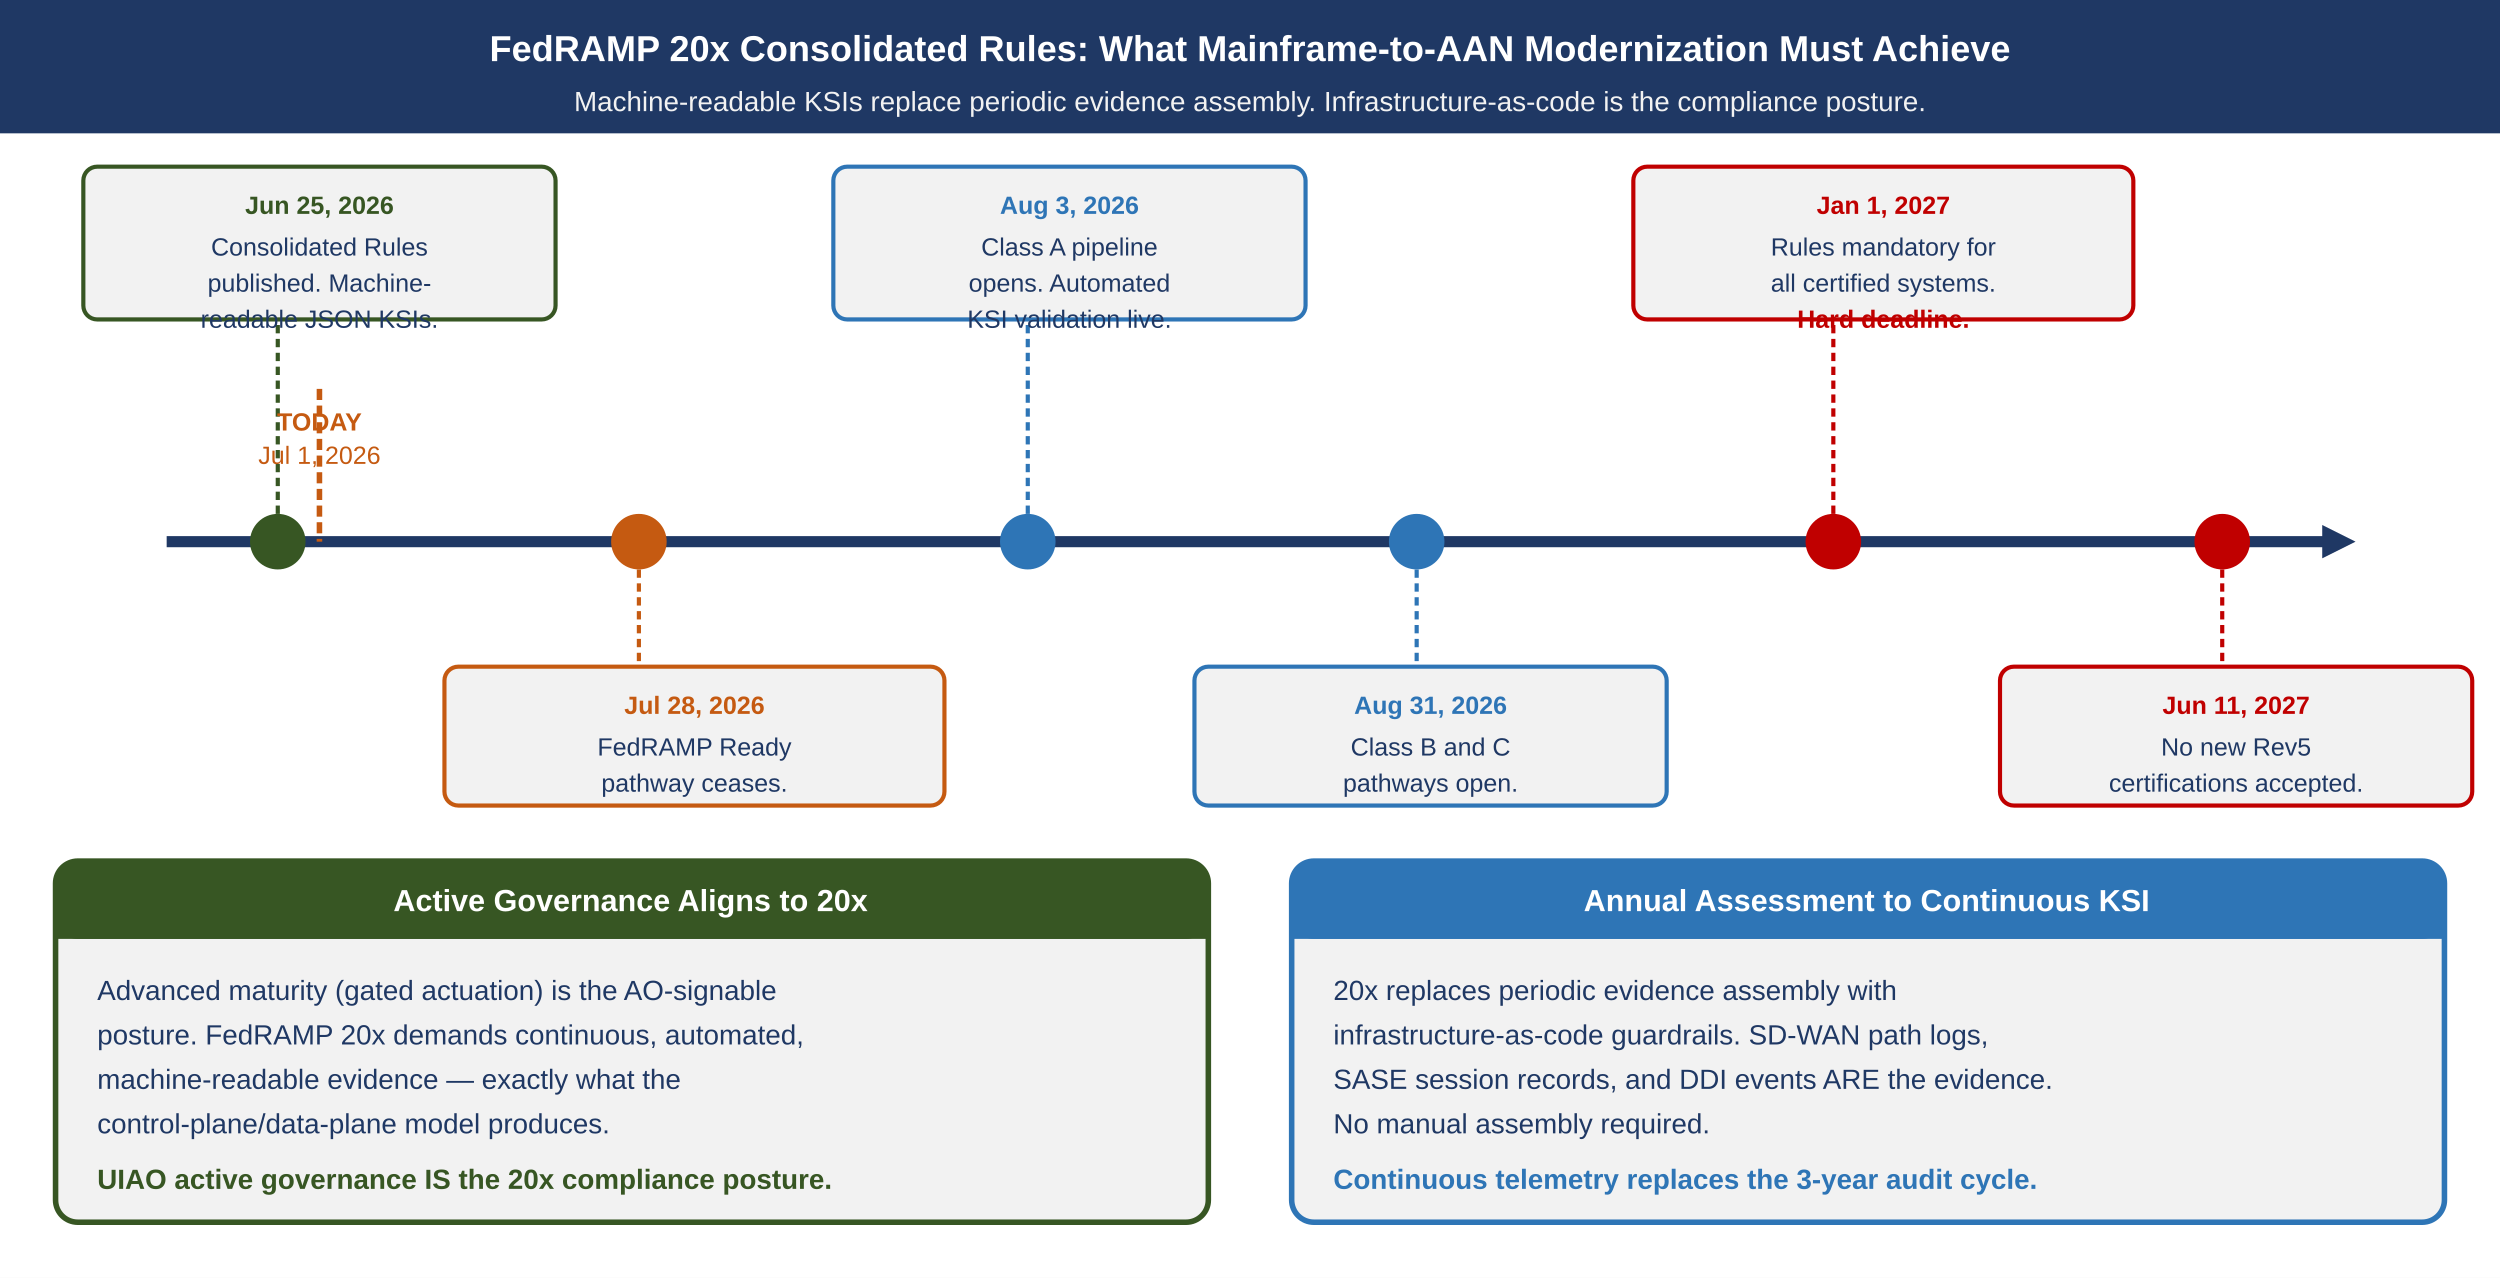
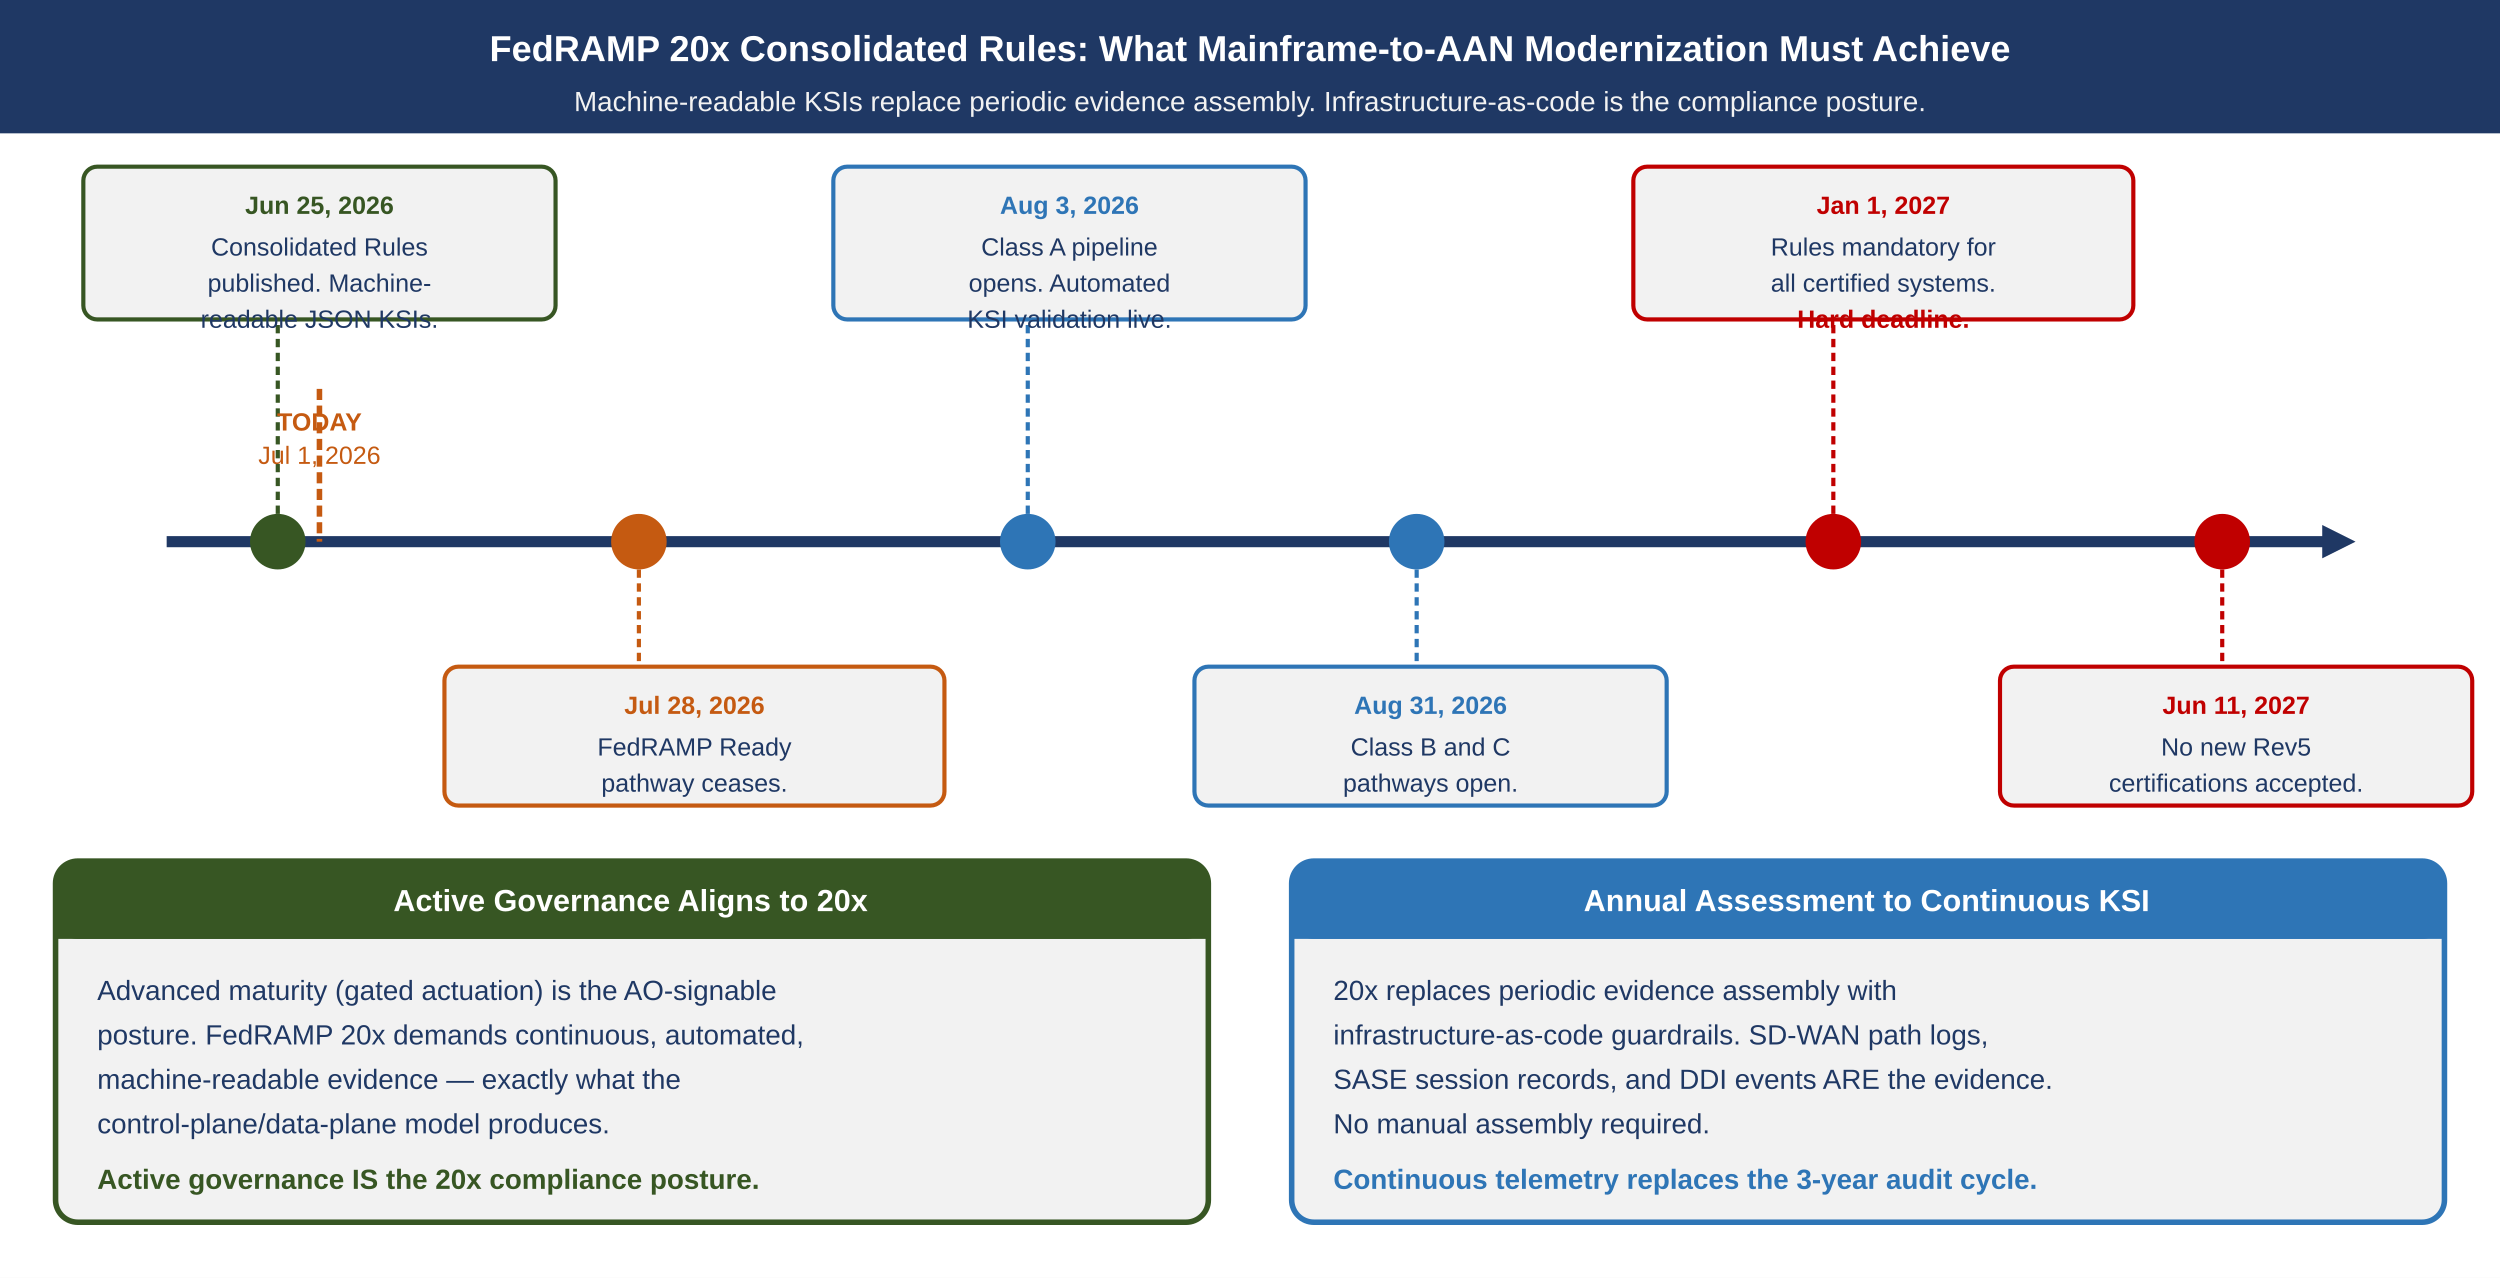
<svg xmlns="http://www.w3.org/2000/svg" width="900" height="460" viewBox="0 0 900 460" style="background:#FFFFFF;font-family:Arial,sans-serif">
  <rect width="900" height="460" fill="#FFFFFF" />
  <rect x="0" y="0" width="900" height="48" fill="#1F3864" />
  <text x="450" y="22" text-anchor="middle" fill="#FFFFFF" font-size="13" font-weight="bold">FedRAMP 20x Consolidated Rules: What Mainframe-to-AAN Modernization Must Achieve</text>
  <text x="450" y="40" text-anchor="middle" fill="#F2F2F2" font-size="10">Machine-readable KSIs replace periodic evidence assembly. Infrastructure-as-code is the compliance posture.</text>
  <line x1="60" y1="195" x2="840" y2="195" stroke="#1F3864" stroke-width="4" />
  <polygon points="836,189 848,195 836,201" fill="#1F3864" />
  <circle cx="100" cy="195" r="10" fill="#375623" />
  <line x1="100" y1="185" x2="100" y2="100" stroke="#375623" stroke-width="1.5" stroke-dasharray="3,2" />
  <rect x="30" y="60" width="170" height="55" rx="5" fill="#F2F2F2" stroke="#375623" stroke-width="1.5" />
  <text x="115" y="77" text-anchor="middle" fill="#375623" font-size="9" font-weight="bold">Jun 25, 2026</text>
  <text x="115" y="92" text-anchor="middle" fill="#1F3864" font-size="9">Consolidated Rules</text>
  <text x="115" y="105" text-anchor="middle" fill="#1F3864" font-size="9">published. Machine-</text>
  <text x="115" y="118" text-anchor="middle" fill="#1F3864" font-size="9">readable JSON KSIs.</text>
  <circle cx="230" cy="195" r="10" fill="#C55A11" />
  <line x1="230" y1="205" x2="230" y2="275" stroke="#C55A11" stroke-width="1.5" stroke-dasharray="3,2" />
  <rect x="160" y="240" width="180" height="50" rx="5" fill="#F2F2F2" stroke="#C55A11" stroke-width="1.5" />
  <text x="250" y="257" text-anchor="middle" fill="#C55A11" font-size="9" font-weight="bold">Jul 28, 2026</text>
  <text x="250" y="272" text-anchor="middle" fill="#1F3864" font-size="9">FedRAMP Ready</text>
  <text x="250" y="285" text-anchor="middle" fill="#1F3864" font-size="9">pathway ceases.</text>
  <circle cx="370" cy="195" r="10" fill="#2E75B6" />
  <line x1="370" y1="185" x2="370" y2="100" stroke="#2E75B6" stroke-width="1.5" stroke-dasharray="3,2" />
  <rect x="300" y="60" width="170" height="55" rx="5" fill="#F2F2F2" stroke="#2E75B6" stroke-width="1.5" />
  <text x="385" y="77" text-anchor="middle" fill="#2E75B6" font-size="9" font-weight="bold">Aug 3, 2026</text>
  <text x="385" y="92" text-anchor="middle" fill="#1F3864" font-size="9">Class A pipeline</text>
  <text x="385" y="105" text-anchor="middle" fill="#1F3864" font-size="9">opens. Automated</text>
  <text x="385" y="118" text-anchor="middle" fill="#1F3864" font-size="9">KSI validation live.</text>
  <circle cx="510" cy="195" r="10" fill="#2E75B6" />
  <line x1="510" y1="205" x2="510" y2="275" stroke="#2E75B6" stroke-width="1.5" stroke-dasharray="3,2" />
  <rect x="430" y="240" width="170" height="50" rx="5" fill="#F2F2F2" stroke="#2E75B6" stroke-width="1.5" />
  <text x="515" y="257" text-anchor="middle" fill="#2E75B6" font-size="9" font-weight="bold">Aug 31, 2026</text>
  <text x="515" y="272" text-anchor="middle" fill="#1F3864" font-size="9">Class B and C</text>
  <text x="515" y="285" text-anchor="middle" fill="#1F3864" font-size="9">pathways open.</text>
  <circle cx="660" cy="195" r="10" fill="#C00000" />
  <line x1="660" y1="185" x2="660" y2="100" stroke="#C00000" stroke-width="1.5" stroke-dasharray="3,2" />
  <rect x="588" y="60" width="180" height="55" rx="5" fill="#F2F2F2" stroke="#C00000" stroke-width="1.5" />
  <text x="678" y="77" text-anchor="middle" fill="#C00000" font-size="9" font-weight="bold">Jan 1, 2027</text>
  <text x="678" y="92" text-anchor="middle" fill="#1F3864" font-size="9">Rules mandatory for</text>
  <text x="678" y="105" text-anchor="middle" fill="#1F3864" font-size="9">all certified systems.</text>
  <text x="678" y="118" text-anchor="middle" fill="#C00000" font-size="9" font-weight="bold">Hard deadline.</text>
  <circle cx="800" cy="195" r="10" fill="#C00000" />
  <line x1="800" y1="205" x2="800" y2="275" stroke="#C00000" stroke-width="1.5" stroke-dasharray="3,2" />
  <rect x="720" y="240" width="170" height="50" rx="5" fill="#F2F2F2" stroke="#C00000" stroke-width="1.5" />
  <text x="805" y="257" text-anchor="middle" fill="#C00000" font-size="9" font-weight="bold">Jun 11, 2027</text>
  <text x="805" y="272" text-anchor="middle" fill="#1F3864" font-size="9">No new Rev5</text>
  <text x="805" y="285" text-anchor="middle" fill="#1F3864" font-size="9">certifications accepted.</text>
  <line x1="115" y1="140" x2="115" y2="195" stroke="#C55A11" stroke-width="2" stroke-dasharray="4,2" />
  <text x="115" y="155" text-anchor="middle" fill="#C55A11" font-size="9" font-weight="bold">TODAY</text>
  <text x="115" y="167" text-anchor="middle" fill="#C55A11" font-size="9">Jul 1, 2026</text>
  <rect x="20" y="310" width="415" height="130" rx="8" fill="#F2F2F2" stroke="#375623" stroke-width="2" />
  <rect x="20" y="310" width="415" height="28" rx="8" fill="#375623" />
  <rect x="20" y="330" width="415" height="8" fill="#375623" />
  <text x="227" y="328" text-anchor="middle" fill="#FFFFFF" font-size="11" font-weight="bold">Active Governance Aligns to 20x</text>
  <text x="35" y="360" fill="#1F3864" font-size="10">Advanced maturity (gated actuation) is the AO-signable</text>
  <text x="35" y="376" fill="#1F3864" font-size="10">posture. FedRAMP 20x demands continuous, automated,</text>
  <text x="35" y="392" fill="#1F3864" font-size="10">machine-readable evidence — exactly what the</text>
  <text x="35" y="408" fill="#1F3864" font-size="10">control-plane/data-plane model produces.</text>
-   <text x="35" y="428" fill="#375623" font-size="10" font-weight="bold">UIAO active governance IS the 20x compliance posture.</text>
+   <text x="35" y="428" fill="#375623" font-size="10" font-weight="bold">Active governance IS the 20x compliance posture.</text>
  <rect x="465" y="310" width="415" height="130" rx="8" fill="#F2F2F2" stroke="#2E75B6" stroke-width="2" />
  <rect x="465" y="310" width="415" height="28" rx="8" fill="#2E75B6" />
  <rect x="465" y="330" width="415" height="8" fill="#2E75B6" />
  <text x="672" y="328" text-anchor="middle" fill="#FFFFFF" font-size="11" font-weight="bold">Annual Assessment to Continuous KSI</text>
  <text x="480" y="360" fill="#1F3864" font-size="10">20x replaces periodic evidence assembly with</text>
  <text x="480" y="376" fill="#1F3864" font-size="10">infrastructure-as-code guardrails. SD-WAN path logs,</text>
  <text x="480" y="392" fill="#1F3864" font-size="10">SASE session records, and DDI events ARE the evidence.</text>
  <text x="480" y="408" fill="#1F3864" font-size="10">No manual assembly required.</text>
  <text x="480" y="428" fill="#2E75B6" font-size="10" font-weight="bold">Continuous telemetry replaces the 3-year audit cycle.</text>
</svg>
